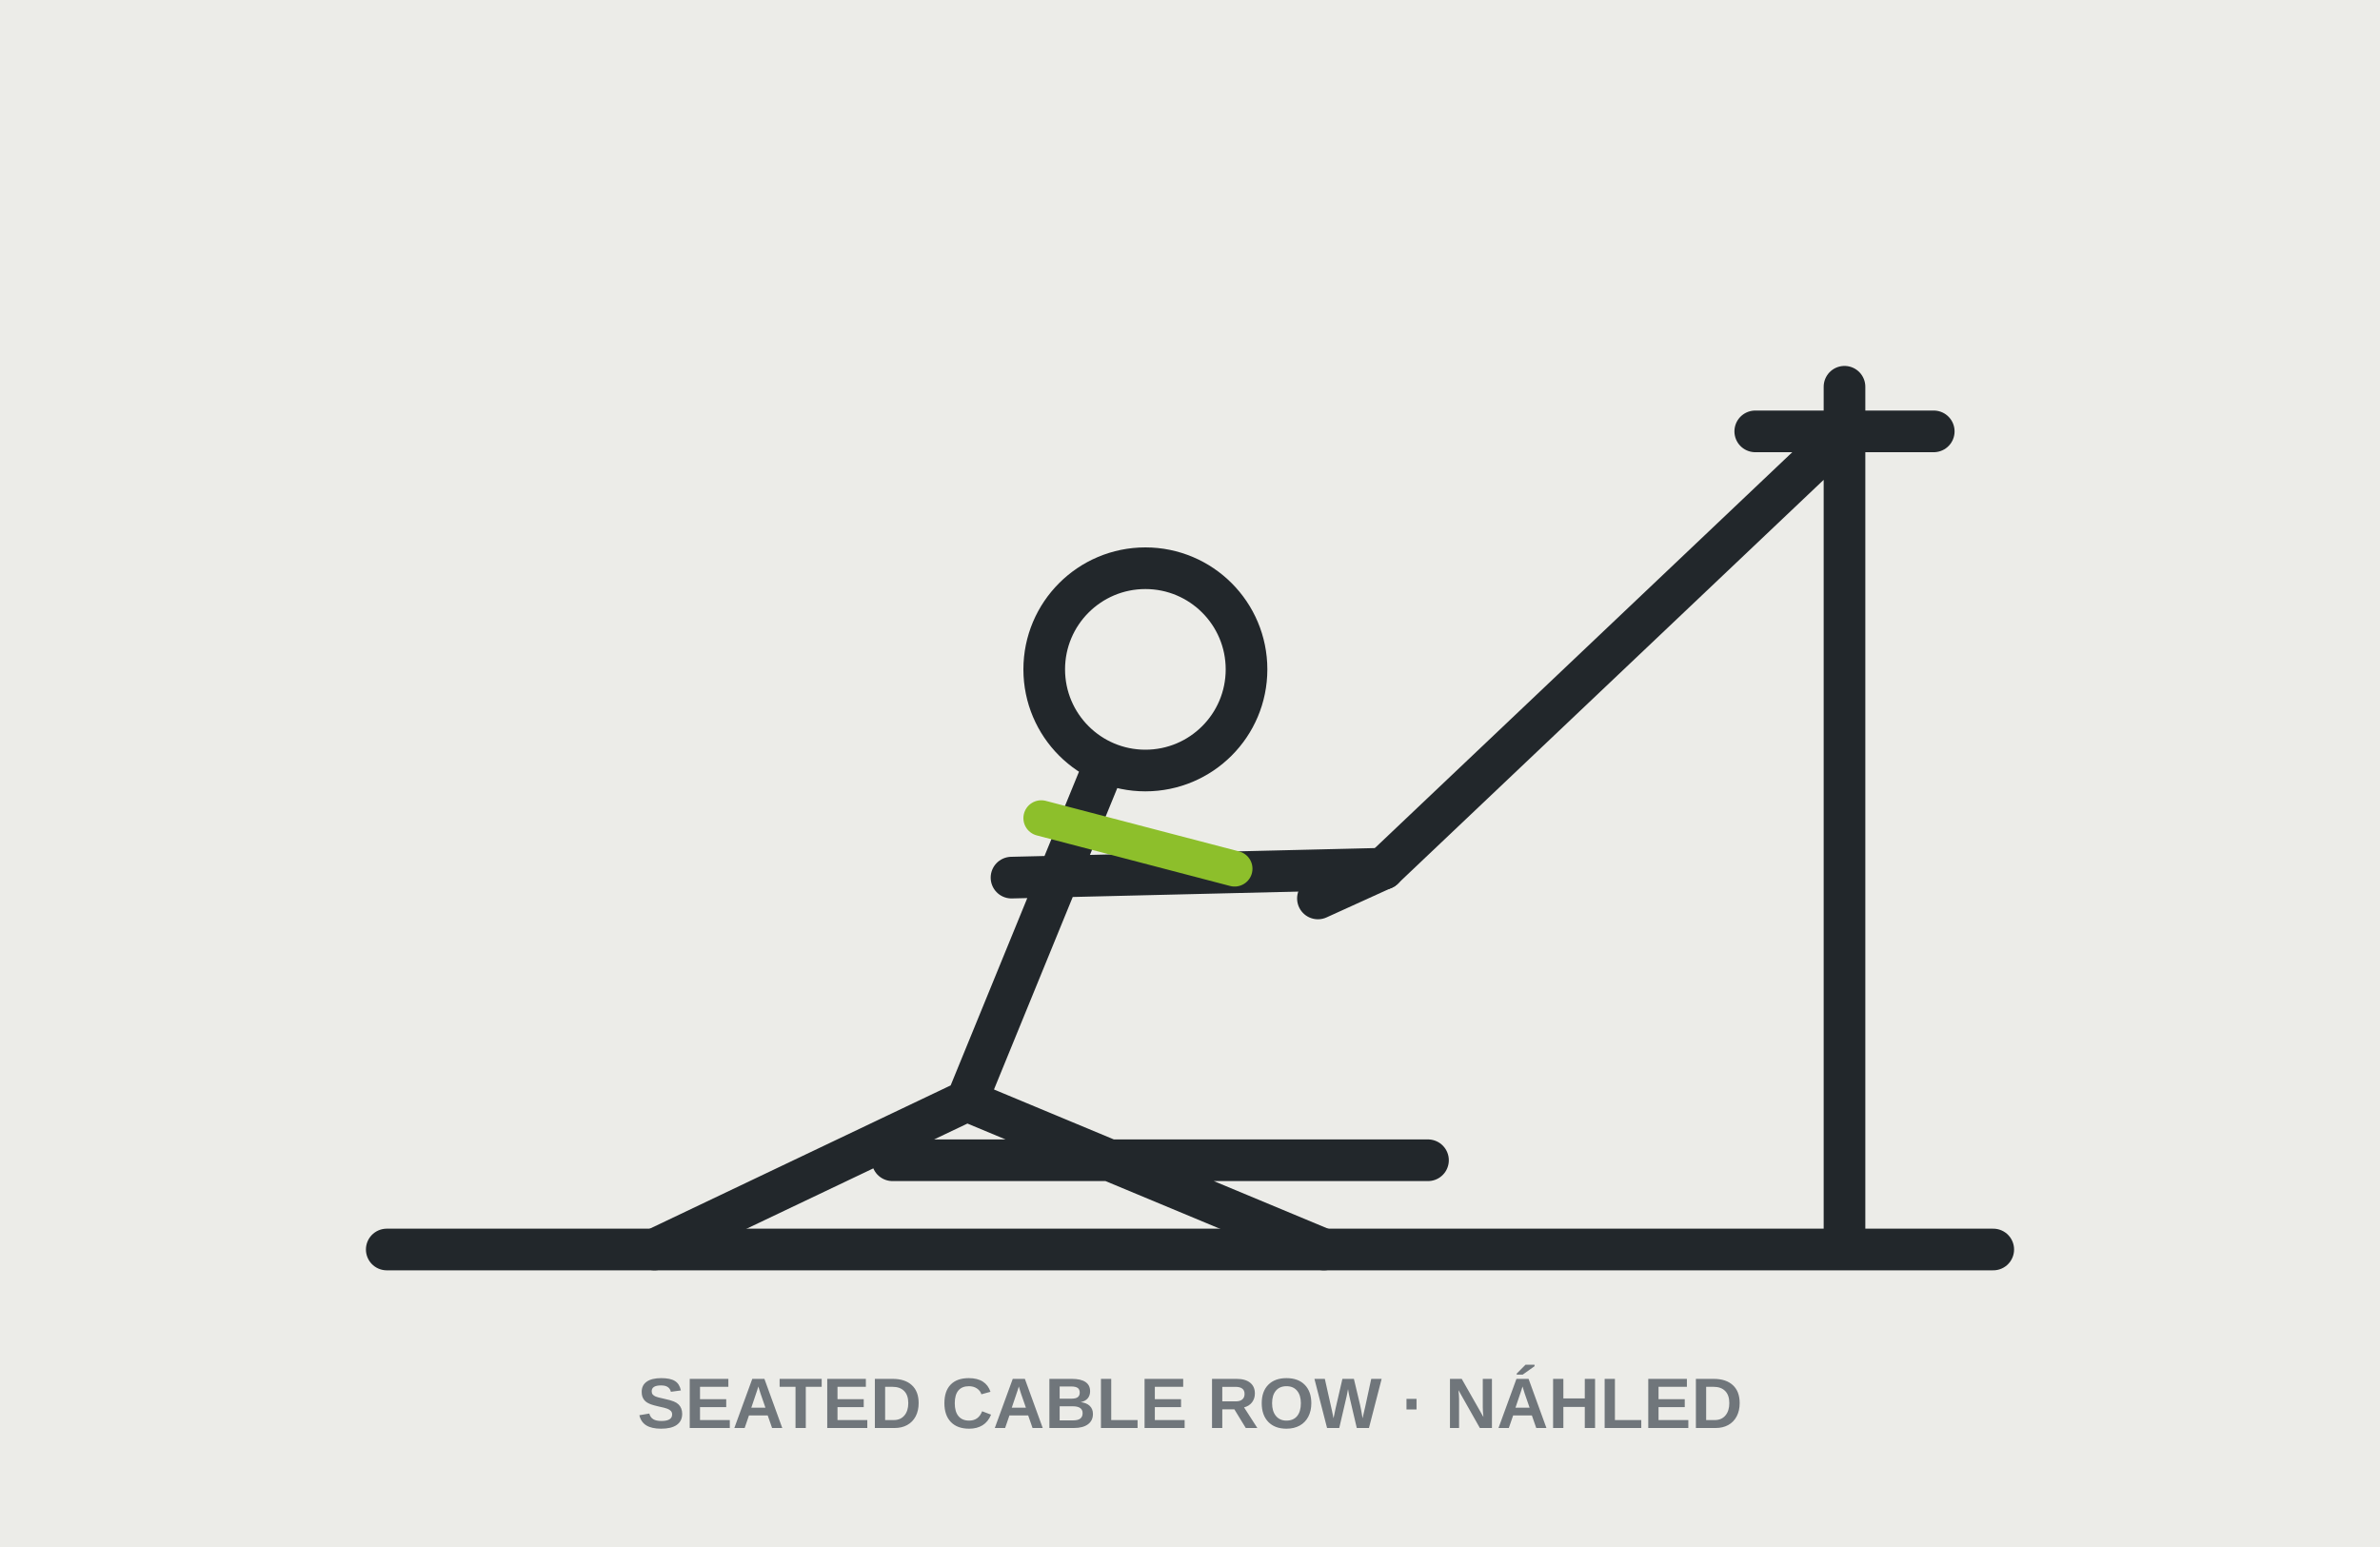
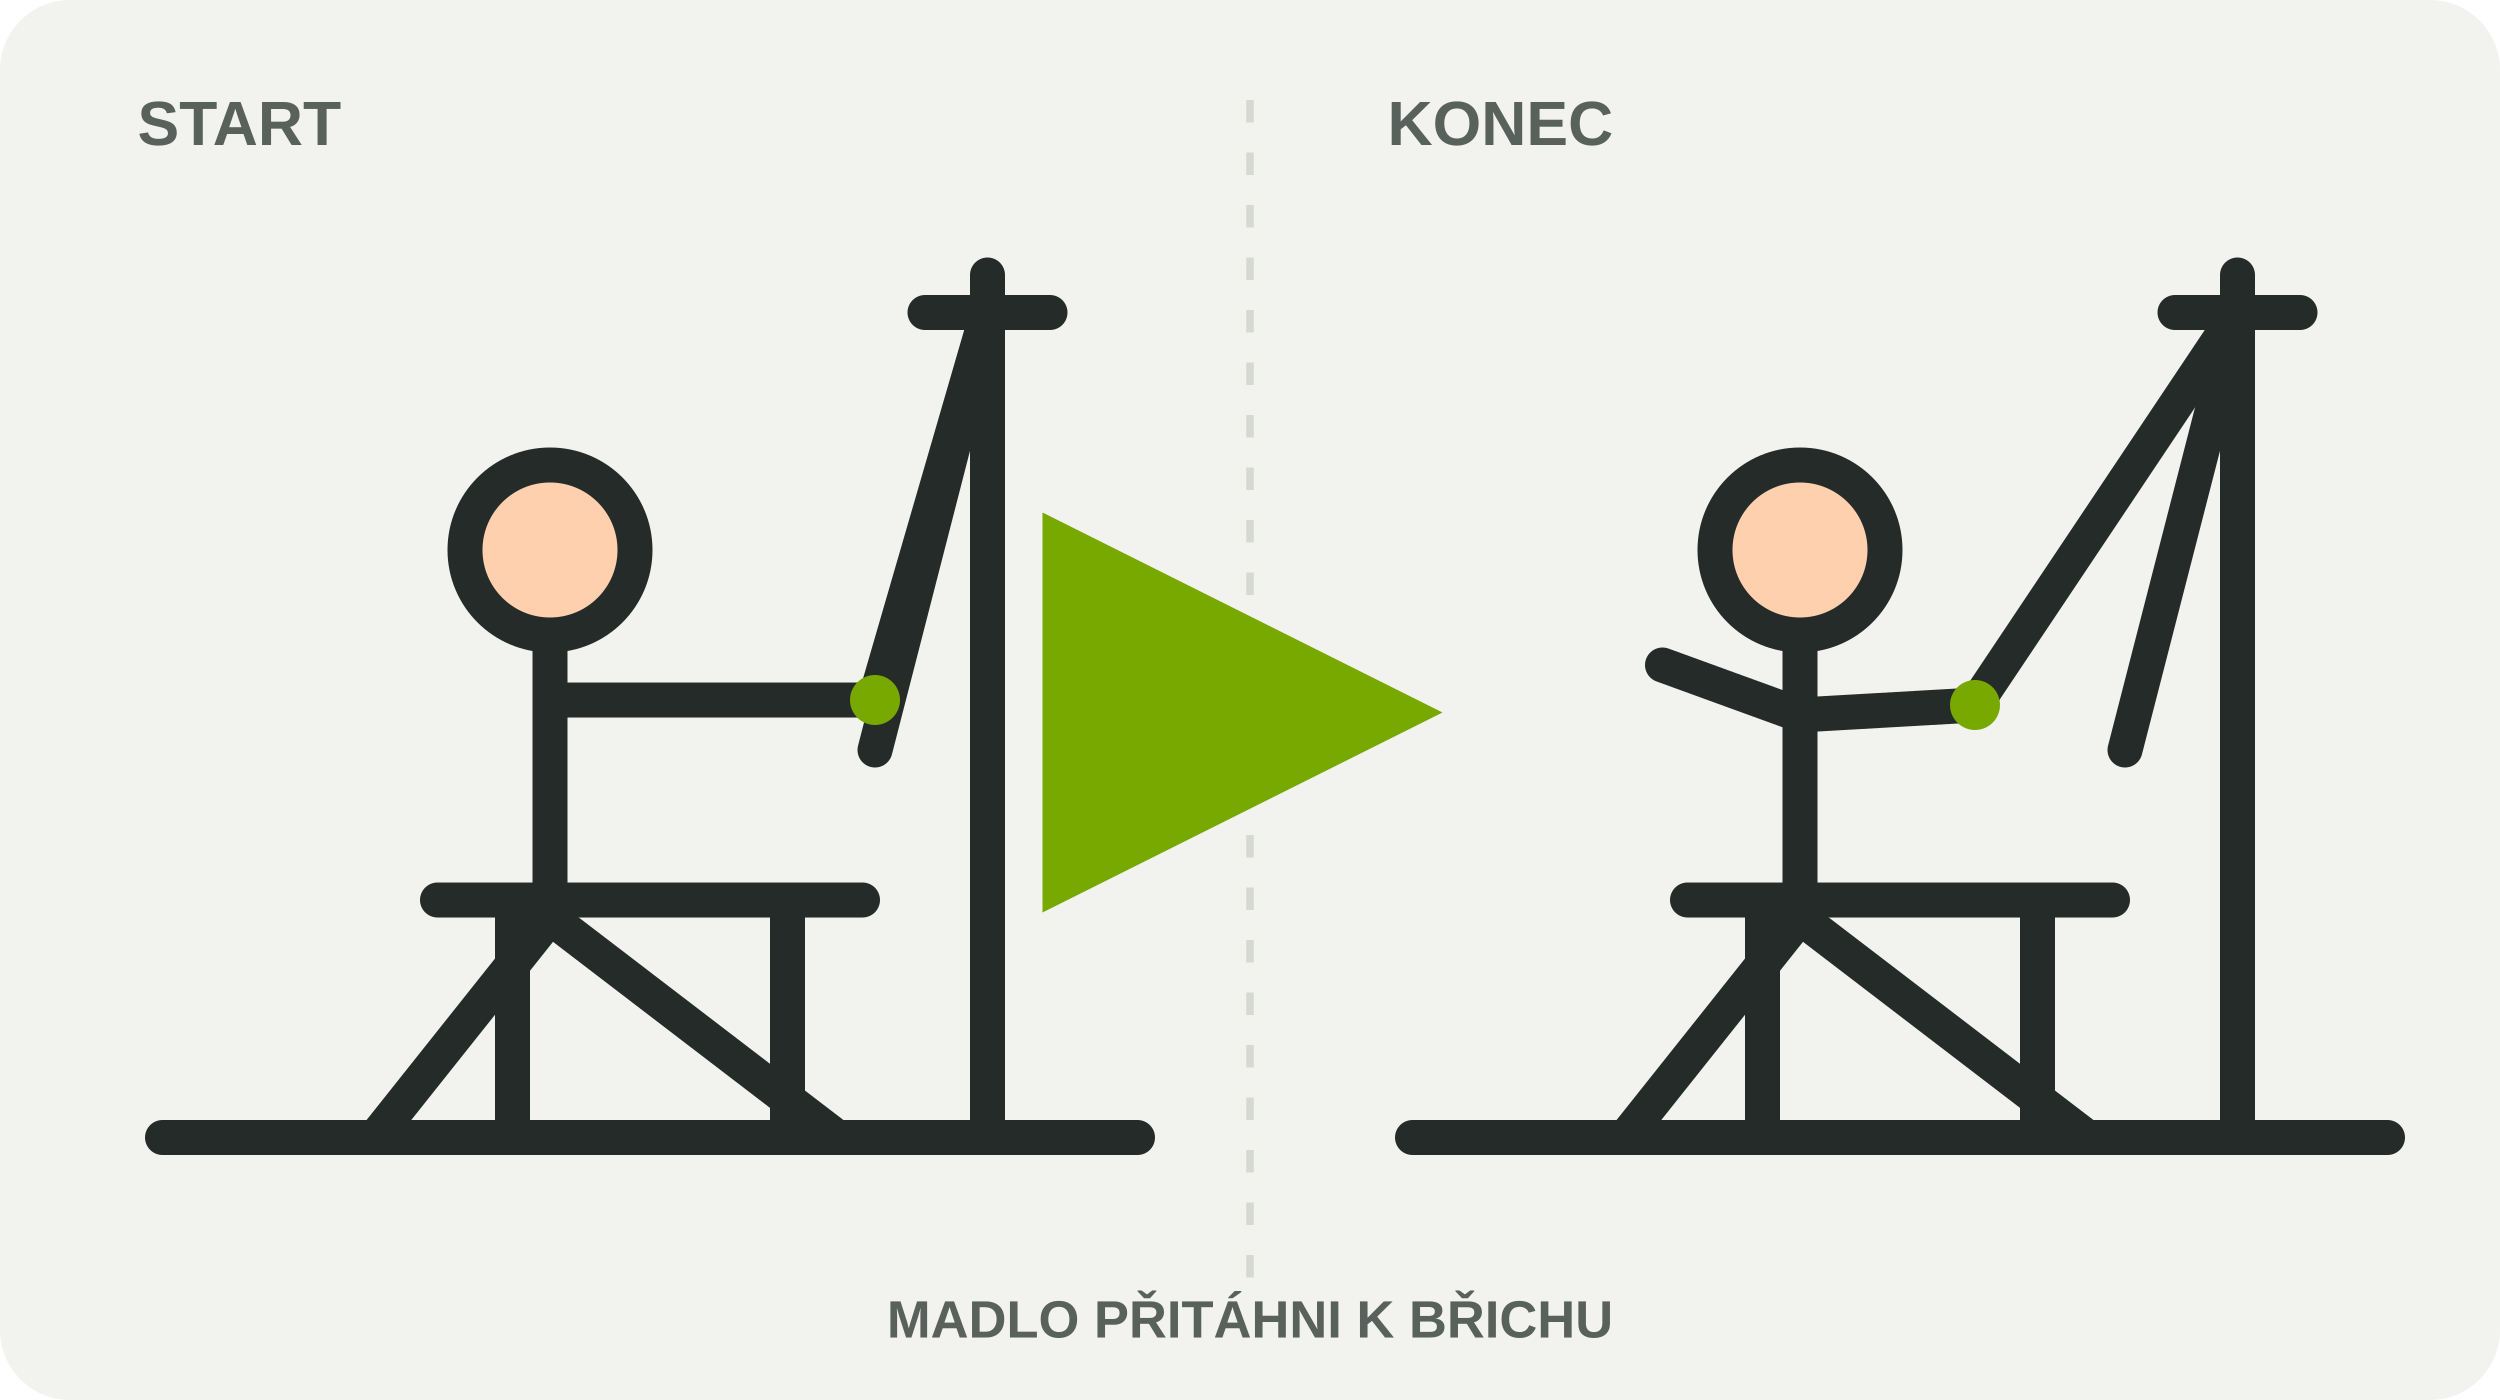
- <svg xmlns="http://www.w3.org/2000/svg" viewBox="0 0 800 520">
-   <rect width="800" height="520" fill="#ecece8" />
-   <g fill="none" stroke="#22272b" stroke-width="14" stroke-linecap="round" stroke-linejoin="round">
-     <path d="M130 420h540M620 130v290M590 145h60M620 145L465 292" />
-     <circle cx="385" cy="225" r="34" />
-     <path d="M370 260l-45 110M340 295l125-3M325 370l-105 50M325 370l120 50M300 390h180" />
-     <path d="M465 292l-22 10" />
+ <svg xmlns="http://www.w3.org/2000/svg" viewBox="0 0 1000 560" role="img" aria-labelledby="title desc">
+   <defs>
+     <marker id="arrow" markerWidth="10" markerHeight="10" refX="8" refY="5" orient="auto">
+       <path d="M0 0l10 5-10 5z" fill="#78a900" />
+     </marker>
+   </defs>
+   <rect width="1000" height="560" rx="28" fill="#f2f3ef" />
+   <path d="M500 40v480" stroke="#d5d9d1" stroke-width="3" stroke-dasharray="9 12" />
+   <g font-family="Arial,sans-serif" font-weight="800">
+     <text x="55" y="58" font-size="25" fill="#59615c">START</text>
+     <text x="555" y="58" font-size="25" fill="#59615c">KONEC</text>
  </g>
-   <path d="M350 275l65 17" stroke="#8dbf2b" stroke-width="12" stroke-linecap="round" />
-   <text x="400" y="480" text-anchor="middle" fill="#70767b" font-family="Arial,sans-serif" font-size="24" font-weight="700">SEATED CABLE ROW · NÁHLED</text>
+   <g fill="none" stroke="#252b29" stroke-width="14" stroke-linecap="round" stroke-linejoin="round">
+     <path d="M65 455h390M395 110v345M370 125h50M395 125L350 300M175 360h170M205 360v95M315 360v95" />
+     <circle cx="220" cy="220" r="34" fill="#ffd0ae" />
+     <path d="M220 255v112M220 280h130M350 280l45-155M220 367l-70 88M220 367l115 88" />
+     <path d="M565 455h390M895 110v345M870 125h50M895 125L850 300M675 360h170M705 360v95M815 360v95" />
+     <circle cx="720" cy="220" r="34" fill="#ffd0ae" />
+     <path d="M720 255v112M720 286l70-4M720 286l-55-20M790 282l105-157M720 367l-70 88M720 367l115 88" />
+   </g>
+   <path d="M430 285h115" fill="none" stroke="#78a900" stroke-width="16" stroke-linecap="round" marker-end="url(#arrow)" />
+   <g fill="#78a900">
+     <circle cx="350" cy="280" r="10" />
+     <circle cx="790" cy="282" r="10" />
+   </g>
+   <text x="500" y="535" text-anchor="middle" font-family="Arial,sans-serif" font-size="21" font-weight="700" fill="#59615c">MADLO PŘITÁHNI K BŘICHU</text>
</svg>
